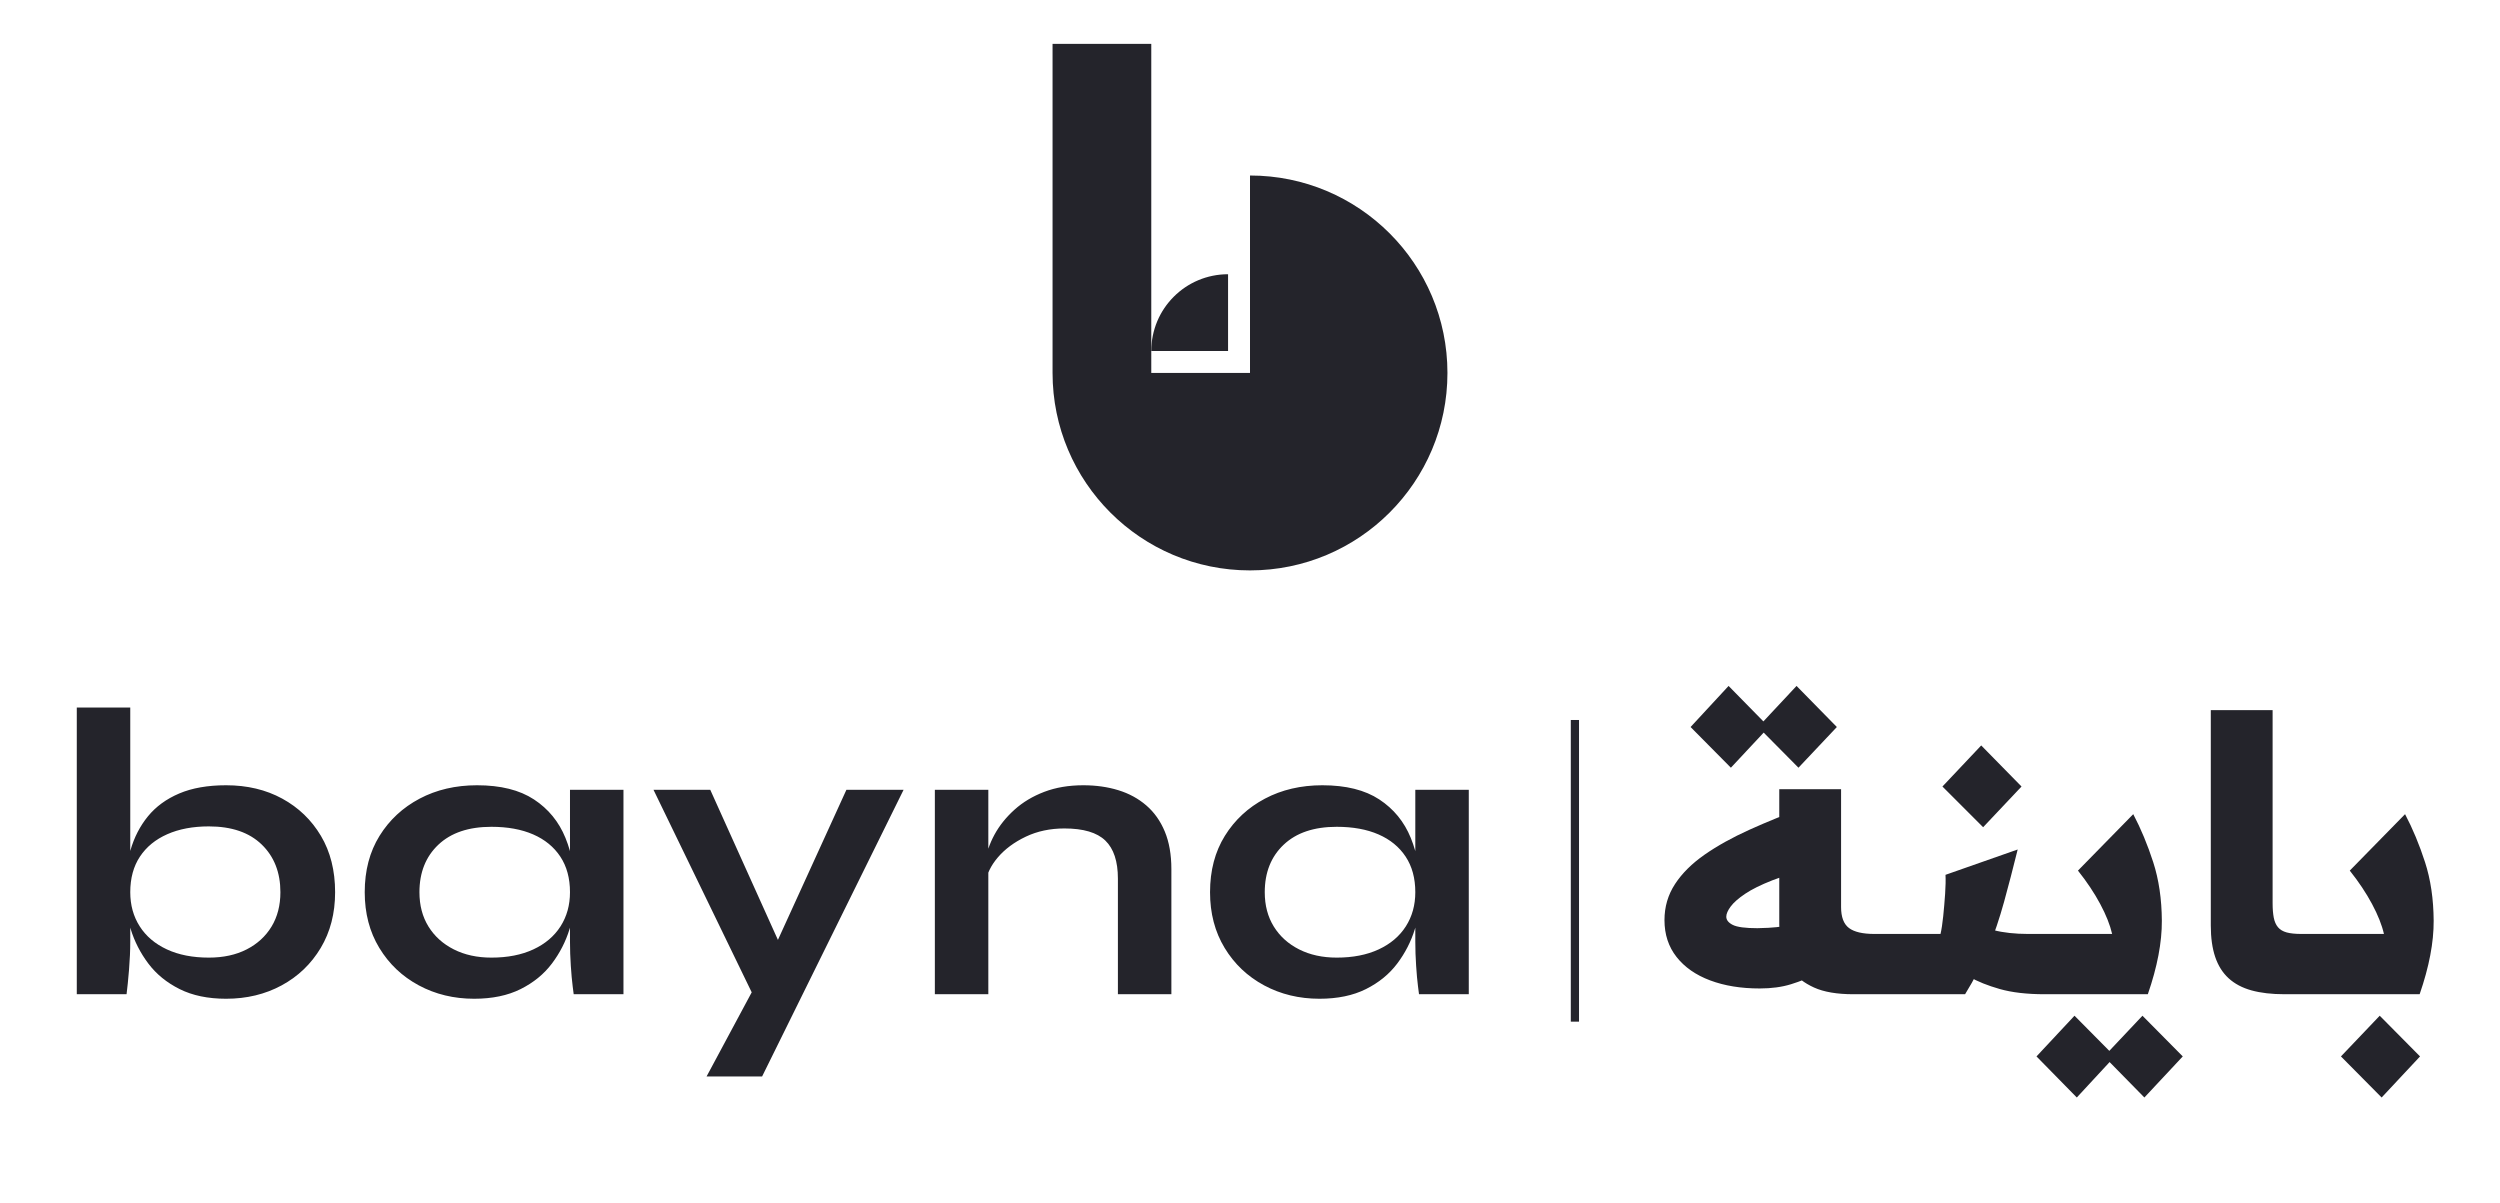
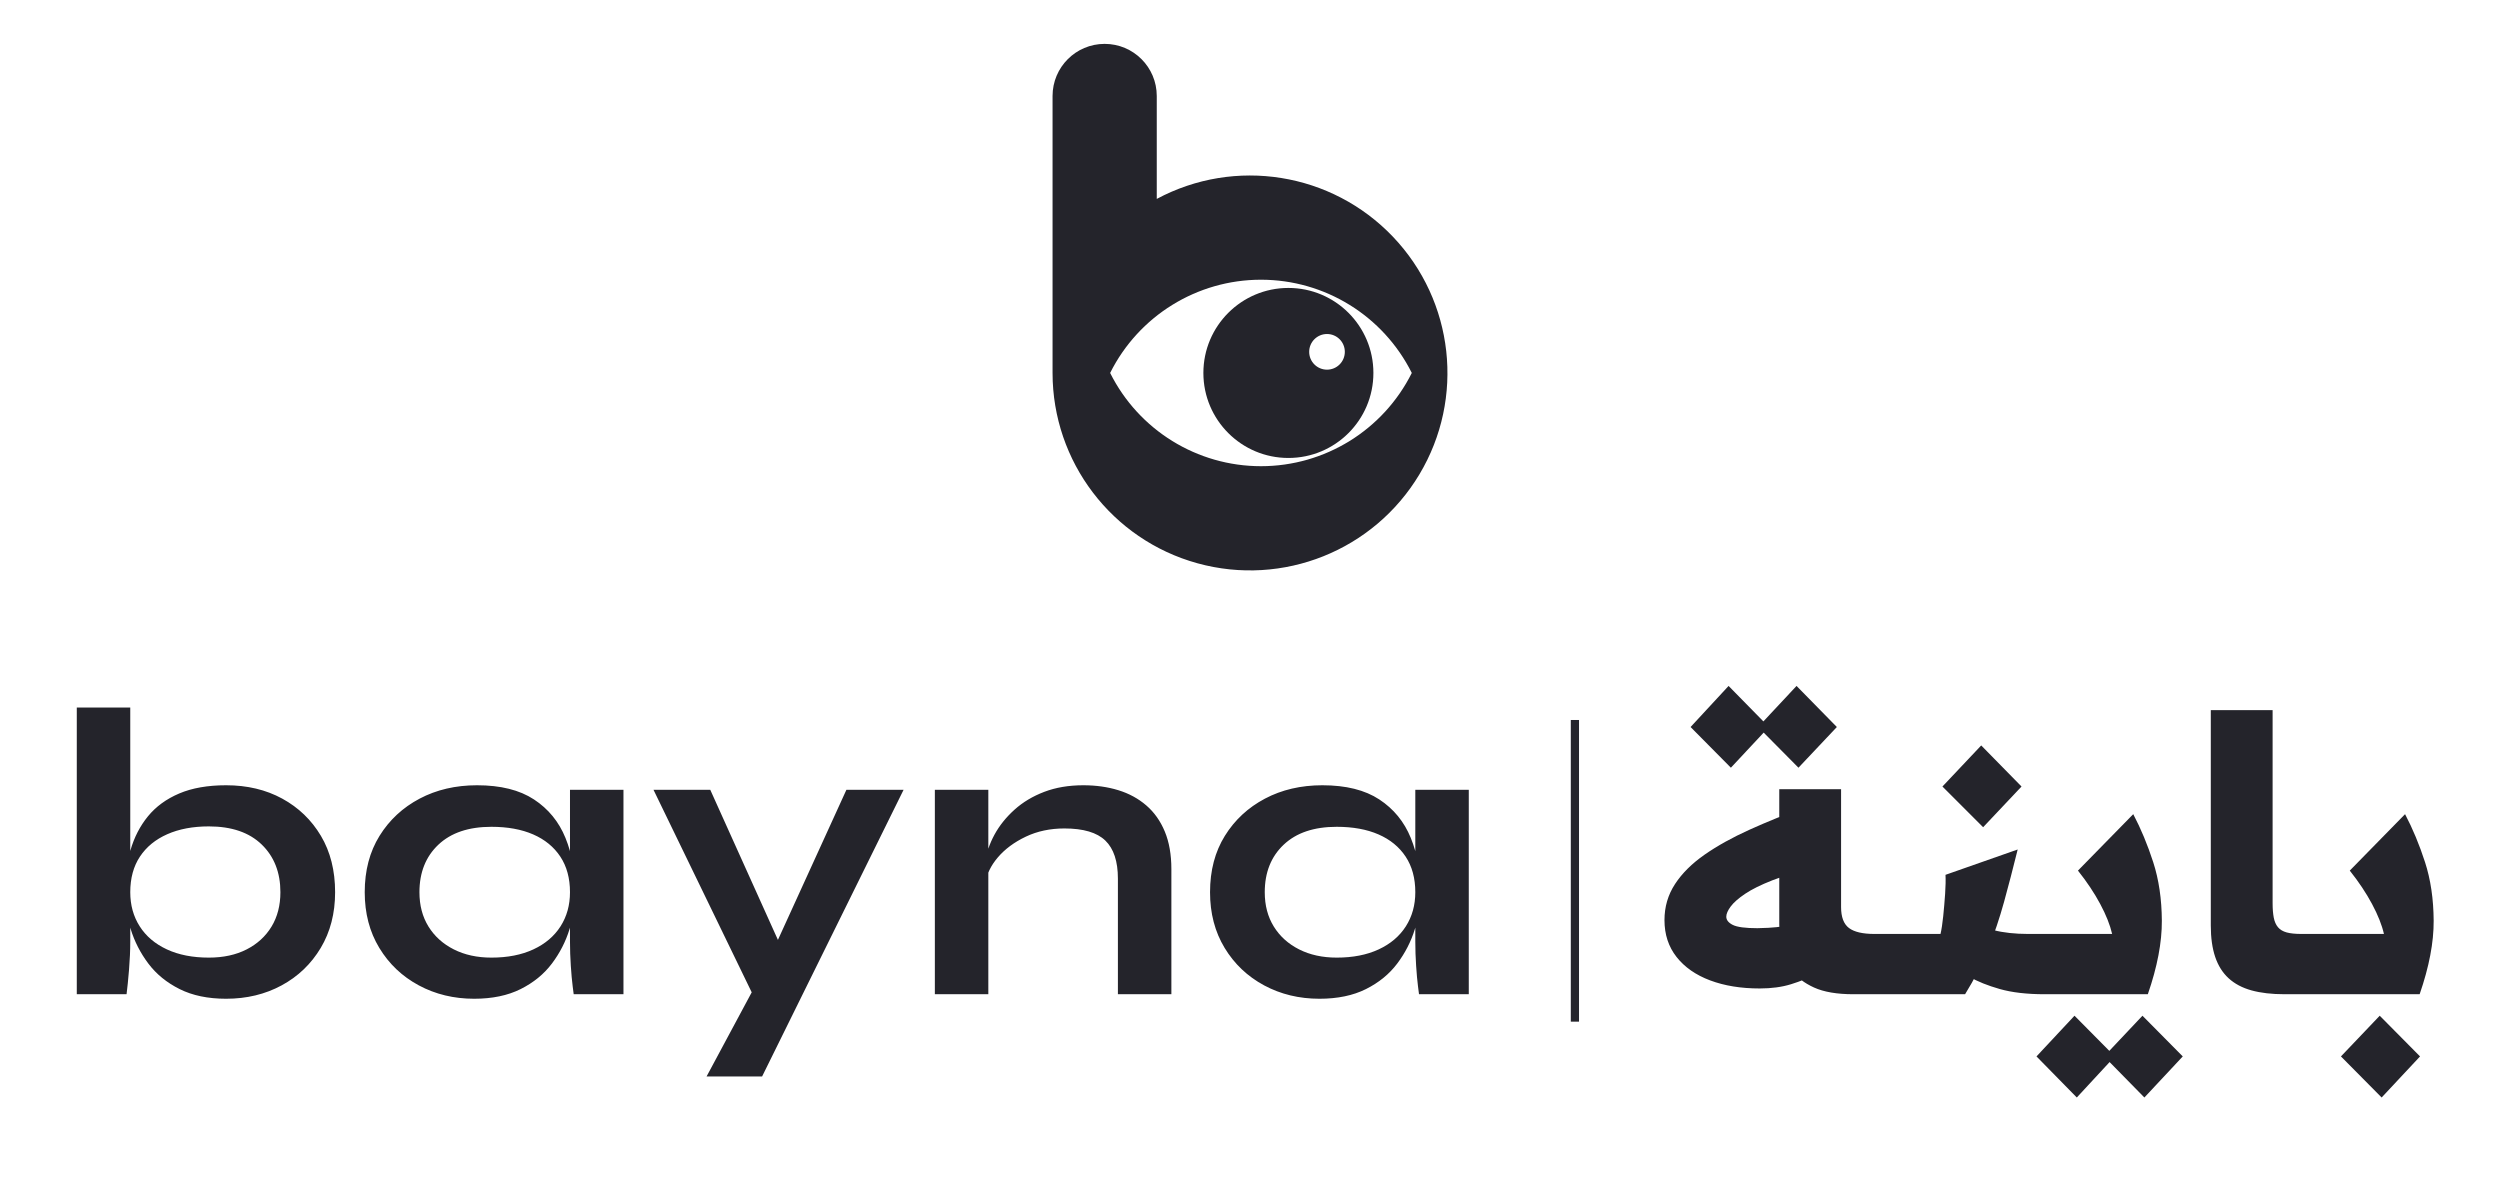
<svg xmlns="http://www.w3.org/2000/svg" viewBox="0 0 911.64 438.55" width="911.64" height="438.55">
  <defs>
    <linearGradient id="bg" x1="0" y1="0" x2="1" y2="1">
      <stop offset="0" stop-color="#9A7CFF" />
      <stop offset="0.55" stop-color="#6337FF" />
      <stop offset="1" stop-color="#2B1BB5" />
    </linearGradient>
  </defs>
  <g transform="translate(16,16)">
-     <path d="M367.820,0.000 L403.820,0.000 L403.820,120.000 L439.820,120.000 L439.820,48.000 A72.000,72.000 0 1,1 367.820,120.000 Z" fill="#24242B" />
-     <path d="M431.820,112.000 L403.820,112.000 A28.000,28.000 0 0,1 431.820,84.000 Z" fill="#24242B" />
+     <path fill-rule="evenodd" fill="#24242B" d="M367.820,19.000 A19.000,19.000 0 0,1 405.820,19.000 L405.820,56.533 A72.000,72.000 0 1,1 367.820,120.000 Z M498.820,120.000 A61.485,61.485 0 0,0 388.820,120.000 A61.485,61.485 0 0,0 498.820,120.000 Z" />
+     <path fill-rule="evenodd" fill="#24242B" d="M422.820,120.000 a31.000,31.000 0 1,1 62.000,0 a31.000,31.000 0 1,1 -62.000,0 Z M461.400,112.300 a6.500,6.500 0 1,0 13.000,0 a6.500,6.500 0 1,0 -13.000,0 Z" />
    <path d="M66.45 348.2Q56.55 348.2 49.5 344.675Q42.45 341.15 38.1 335.375Q33.75 329.6 31.65 322.775Q29.55 315.95 29.55 309.35Q29.55 301.1 31.575 294.05Q33.6 287.0 37.95 281.675Q42.3 276.35 49.35 273.35Q56.4 270.35 66.45 270.35Q78.0 270.35 86.925 275.225Q95.85 280.1 101.025 288.8Q106.2 297.5 106.2 309.35Q106.2 320.9 100.95 329.675Q95.7 338.45 86.7 343.325Q77.7 348.2 66.45 348.2ZM60.15 333.2Q68.1 333.2 73.95 330.2Q79.8 327.2 83.025 321.875Q86.25 316.55 86.25 309.35Q86.25 298.55 79.425 291.95Q72.6 285.35 60.15 285.35Q51.45 285.35 45.0 288.2Q38.55 291.05 35.025 296.375Q31.5 301.7 31.5 309.35Q31.5 316.4 34.95 321.8Q38.4 327.2 44.85 330.2Q51.3 333.2 60.15 333.2ZM31.5 242.0V327.35Q31.5 332.15 31.05 337.625Q30.6 343.1 30.15 346.55H12.0V242.0Z M156.9 348.2Q145.8 348.2 136.725 343.325Q127.65 338.45 122.325 329.675Q117.0 320.9 117.0 309.35Q117.0 297.5 122.4 288.8Q127.8 280.1 137.025 275.225Q146.25 270.35 157.95 270.35Q170.85 270.35 178.725 275.525Q186.6 280.7 190.2 289.55Q193.8 298.4 193.8 309.35Q193.8 315.95 191.7 322.775Q189.6 329.6 185.25 335.375Q180.9 341.15 173.85 344.675Q166.8 348.2 156.9 348.2ZM163.2 333.2Q172.05 333.2 178.5 330.2Q184.95 327.2 188.4 321.8Q191.85 316.4 191.85 309.35Q191.85 301.7 188.325 296.375Q184.8 291.05 178.425 288.275Q172.05 285.5 163.2 285.5Q150.75 285.5 143.85 292.025Q136.95 298.55 136.95 309.35Q136.95 316.55 140.25 321.875Q143.55 327.2 149.475 330.2Q155.4 333.2 163.2 333.2ZM191.85 272.0H211.35V346.55H193.2Q193.2 346.55 192.825 343.625Q192.45 340.7 192.15 336.2Q191.85 331.7 191.85 327.35Z M222.3 272.0H243L275.25 343.55L258.45 346.55ZM313.5 272.0 261.9 376.55H241.65L263.7 335.45L292.65 272.0Z M324.9 272.0H344.4V346.55H324.9ZM379.05 270.35Q385.95 270.35 391.8 272.15Q397.65 273.95 402.0 277.7Q406.35 281.45 408.75 287.225Q411.15 293.0 411.15 300.95V346.55H391.65V304.4Q391.65 294.95 387.075 290.525Q382.5 286.1 372.15 286.1Q364.35 286.1 358.05 289.1Q351.75 292.1 347.85 296.675Q343.95 301.25 343.35 306.2L343.2 298.55Q343.95 293.3 346.65 288.35Q349.35 283.4 353.925 279.275Q358.5 275.15 364.8 272.75Q371.1 270.35 379.05 270.35Z M465.15 348.2Q454.05 348.2 444.975 343.325Q435.9 338.45 430.575 329.675Q425.25 320.9 425.25 309.35Q425.25 297.5 430.65 288.8Q436.05 280.1 445.275 275.225Q454.5 270.35 466.2 270.35Q479.1 270.35 486.975 275.525Q494.85 280.7 498.45 289.55Q502.05 298.4 502.05 309.35Q502.05 315.95 499.95 322.775Q497.85 329.6 493.5 335.375Q489.15 341.15 482.1 344.675Q475.05 348.2 465.15 348.2ZM471.45 333.2Q480.3 333.2 486.75 330.2Q493.2 327.2 496.65 321.8Q500.1 316.4 500.1 309.35Q500.1 301.7 496.575 296.375Q493.05 291.05 486.675 288.275Q480.3 285.5 471.45 285.5Q459 285.5 452.1 292.025Q445.2 298.55 445.2 309.35Q445.2 316.55 448.5 321.875Q451.8 327.2 457.725 330.2Q463.65 333.2 471.45 333.2ZM500.1 272.0H519.6V346.55H501.45Q501.45 346.55 501.075 343.625Q500.7 340.7 500.4 336.2Q500.1 331.7 500.1 327.35Z" fill="#24242B" />
    <rect x="556.8" y="246.55" width="3" height="110" fill="#24242B" />
    <path d="M625.68 344.45Q615.46 344.45 607.62 341.51Q599.78 338.57 595.37 332.97Q590.96 327.37 590.96 319.53Q590.96 312.25 594.81 306.37Q598.66 300.49 605.59 295.66Q612.52 290.83 621.97 286.56Q631.42 282.29 642.48 278.23L645.84 300.35Q636.46 302.59 630.23 305.04Q624.0 307.49 620.36 309.94Q616.72 312.39 615.11 314.56Q613.5 316.73 613.5 318.27Q613.5 320.09 615.88 321.28Q618.26 322.47 624.84 322.47Q626.24 322.47 628.9 322.33Q631.56 322.19 635.06 321.7Q638.56 321.21 642.48 320.23L647.66 338.71Q642.06 341.37 637.09 342.91Q632.12 344.45 625.68 344.45ZM659.84 346.55Q650.88 346.55 645.49 344.1Q640.1 341.65 637.37 337.8Q634.64 333.95 633.73 329.47Q632.82 324.99 632.82 321.07V271.79H655.36V314.77Q655.36 320.23 658.23 322.4Q661.1 324.57 667.54 324.57H672.16V346.55ZM615.18 263.95 600.48 249.11 614.34 234.13 629.04 249.11ZM639.82 263.95 625.12 249.11 639.12 234.13 653.82 249.11Z M672.16 346.55V324.57H691.62Q692.18 322.19 692.6 318.13Q693.02 314.07 693.3 309.94Q693.58 305.81 693.44 303.01L719.76 293.77Q717.24 303.99 714.79 312.88Q712.34 321.77 709.05 329.96Q705.76 338.15 700.58 346.55ZM729.56 346.55Q719.9 346.55 713.25 344.66Q706.6 342.77 702.12 340.18Q697.64 337.59 694.42 335.35L706.32 321.49Q708.28 322.47 710.94 323.17Q713.6 323.87 716.82 324.22Q720.04 324.57 723.54 324.57H729.56V346.55ZM672.16 324.57H673.56V346.55H672.16Q667.96 346.55 667.96 335.63Q667.96 324.57 672.16 324.57ZM707.16 285.65 692.32 270.81 706.46 255.83 721.16 270.81Z M729.56 346.55V324.57H754.2Q753.08 319.67 749.86 313.65Q746.64 307.63 741.74 301.47L761.9 280.89Q766.1 288.87 769.18 298.39Q772.26 307.91 772.33 319.74Q772.4 331.57 767.22 346.55ZM729.56 324.57H730.96V346.55H729.56Q725.36 346.55 725.36 335.63Q725.36 324.57 729.56 324.57ZM741.32 384.21 726.62 369.23 740.48 354.39 755.18 369.23ZM765.96 384.21 751.26 369.23 765.26 354.39 779.96 369.23Z M817.06 346.55Q810.06 346.55 805.02 345.15Q799.98 343.75 796.69 340.74Q793.4 337.73 791.79 332.97Q790.18 328.21 790.18 321.49V242.95H812.72V313.37Q812.72 316.45 813.14 318.62Q813.56 320.79 814.68 322.12Q815.8 323.45 817.83 324.01Q819.86 324.57 823.22 324.57H828.68V346.55Z M828.68 346.55V324.57H853.32Q852.2 319.67 848.98 313.65Q845.76 307.63 840.86 301.47L861.02 280.89Q865.22 288.87 868.3 298.39Q871.38 307.91 871.45 319.74Q871.52 331.57 866.34 346.55ZM828.68 324.57H830.08V346.55H828.68Q824.48 346.55 824.48 335.63Q824.48 324.57 828.68 324.57ZM852.48 384.21 837.64 369.23 851.78 354.39 866.48 369.23Z" fill="#24242B" />
  </g>
</svg>
